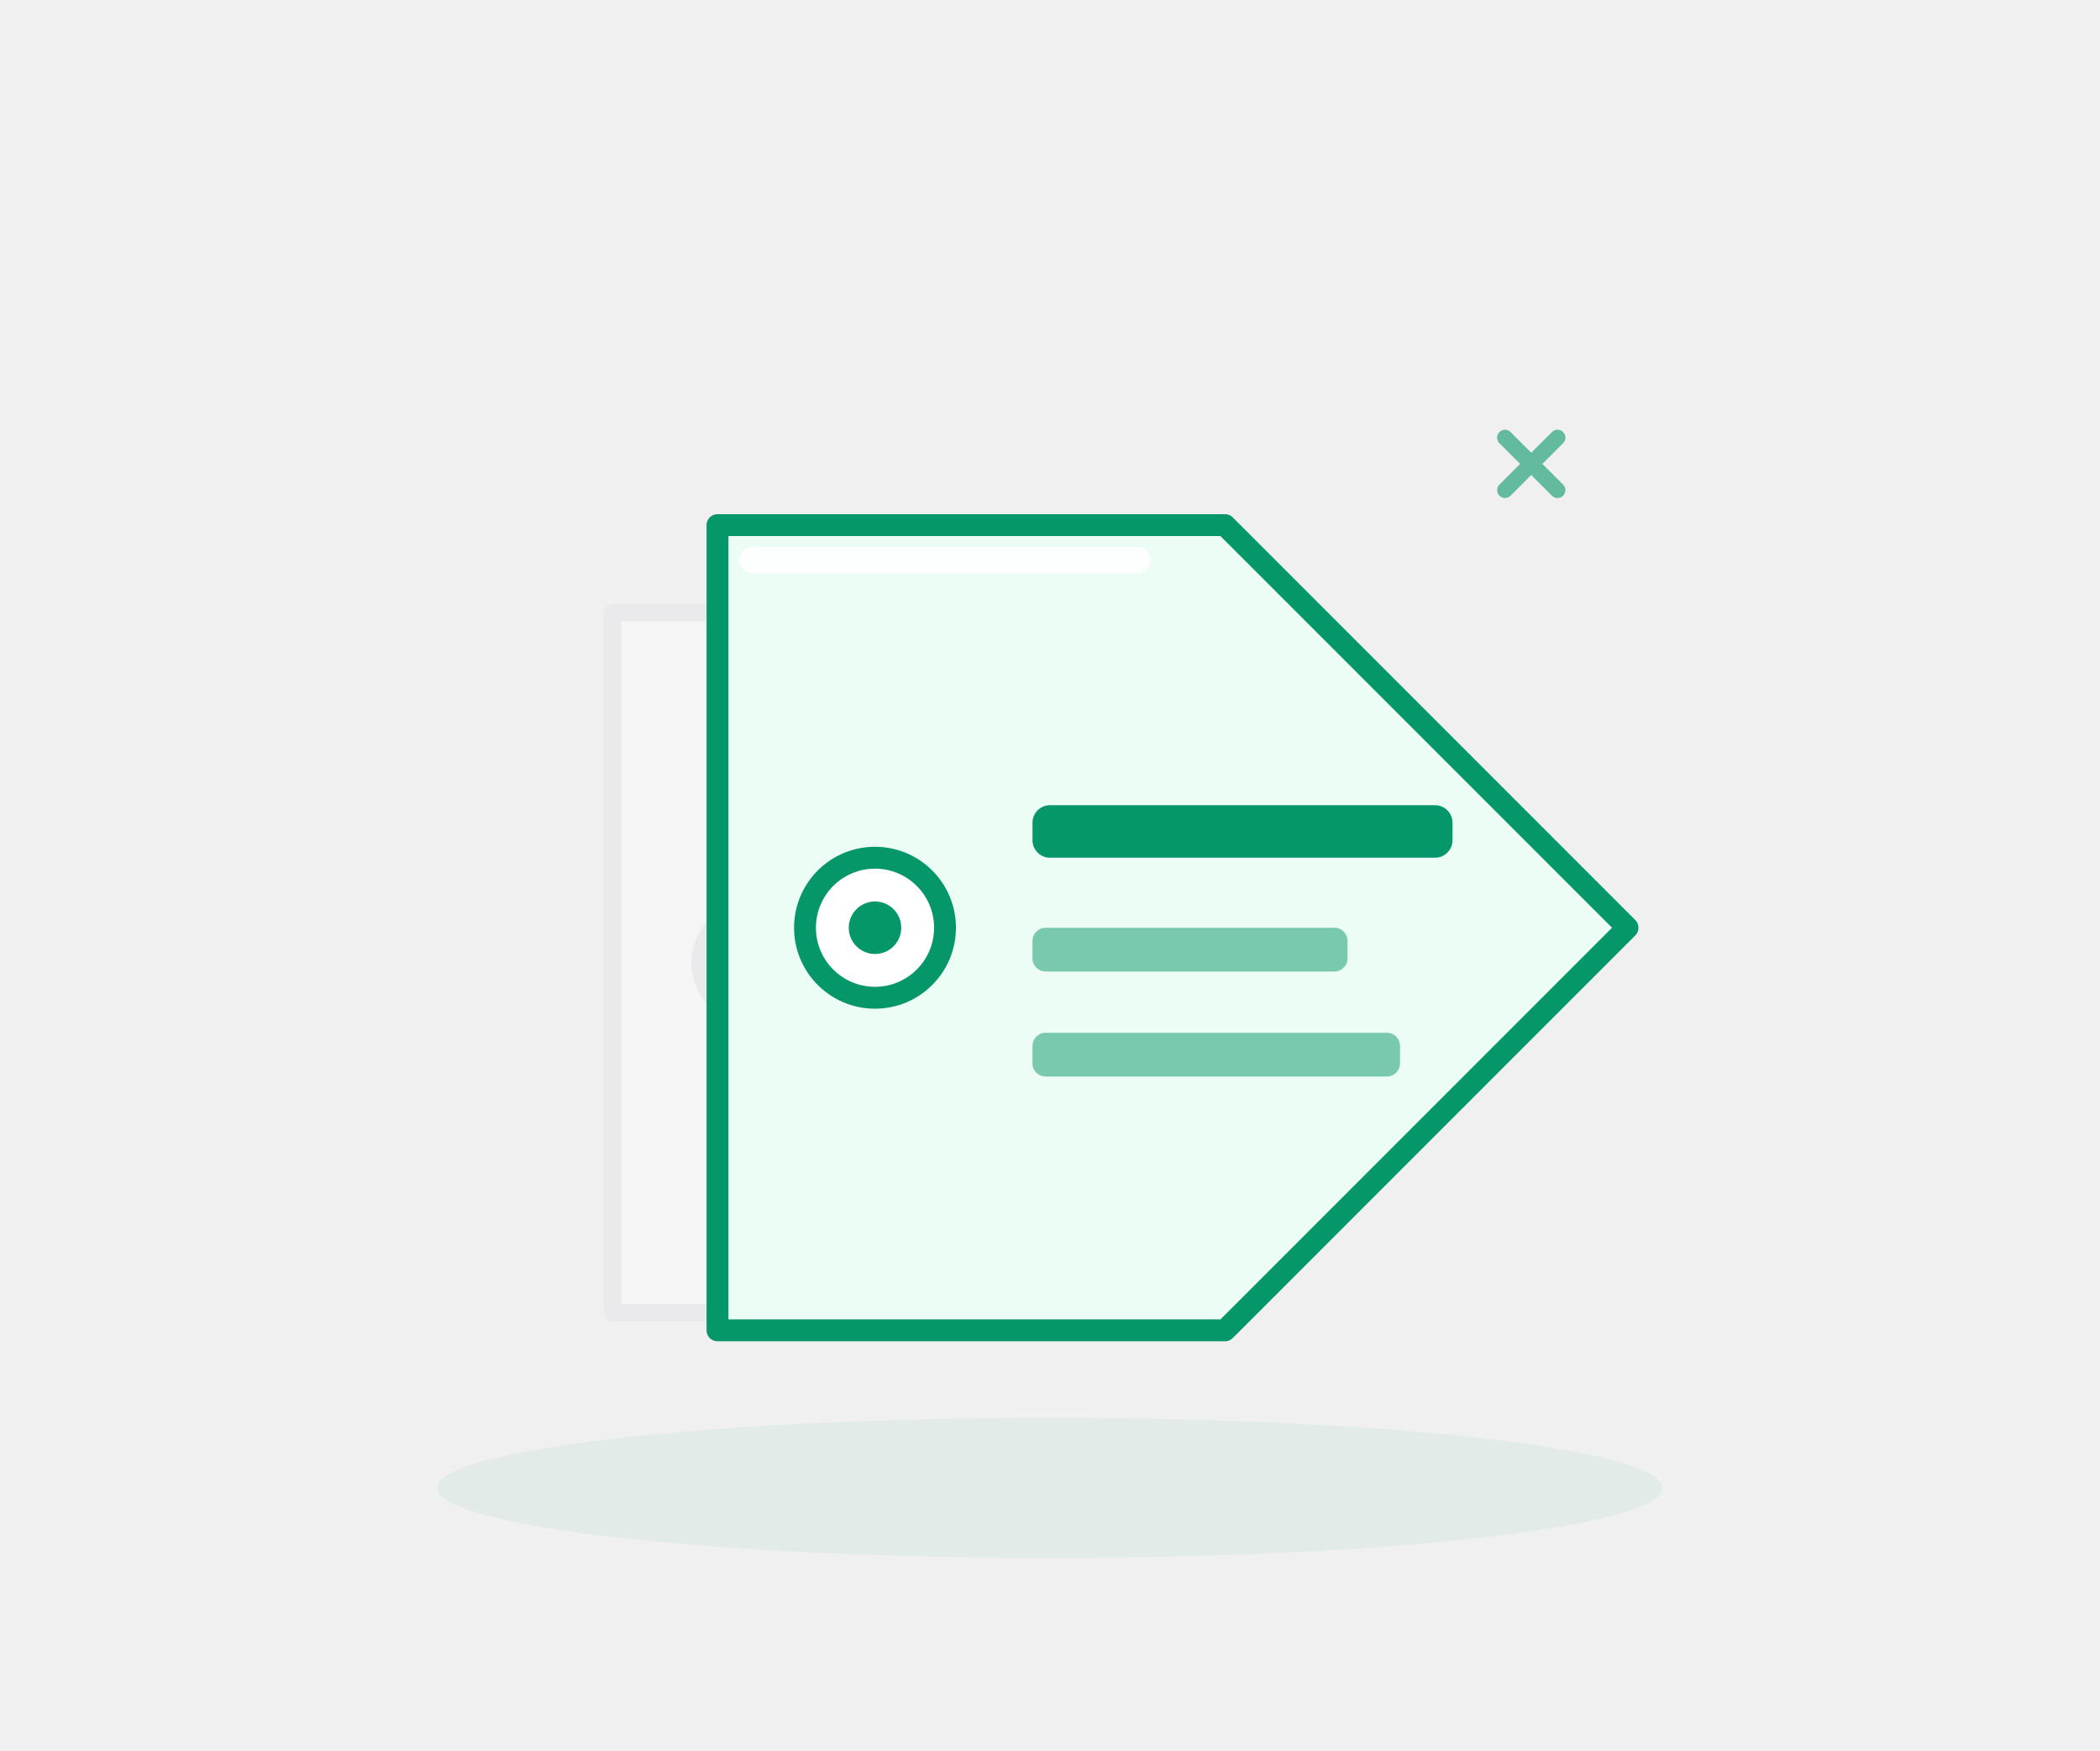
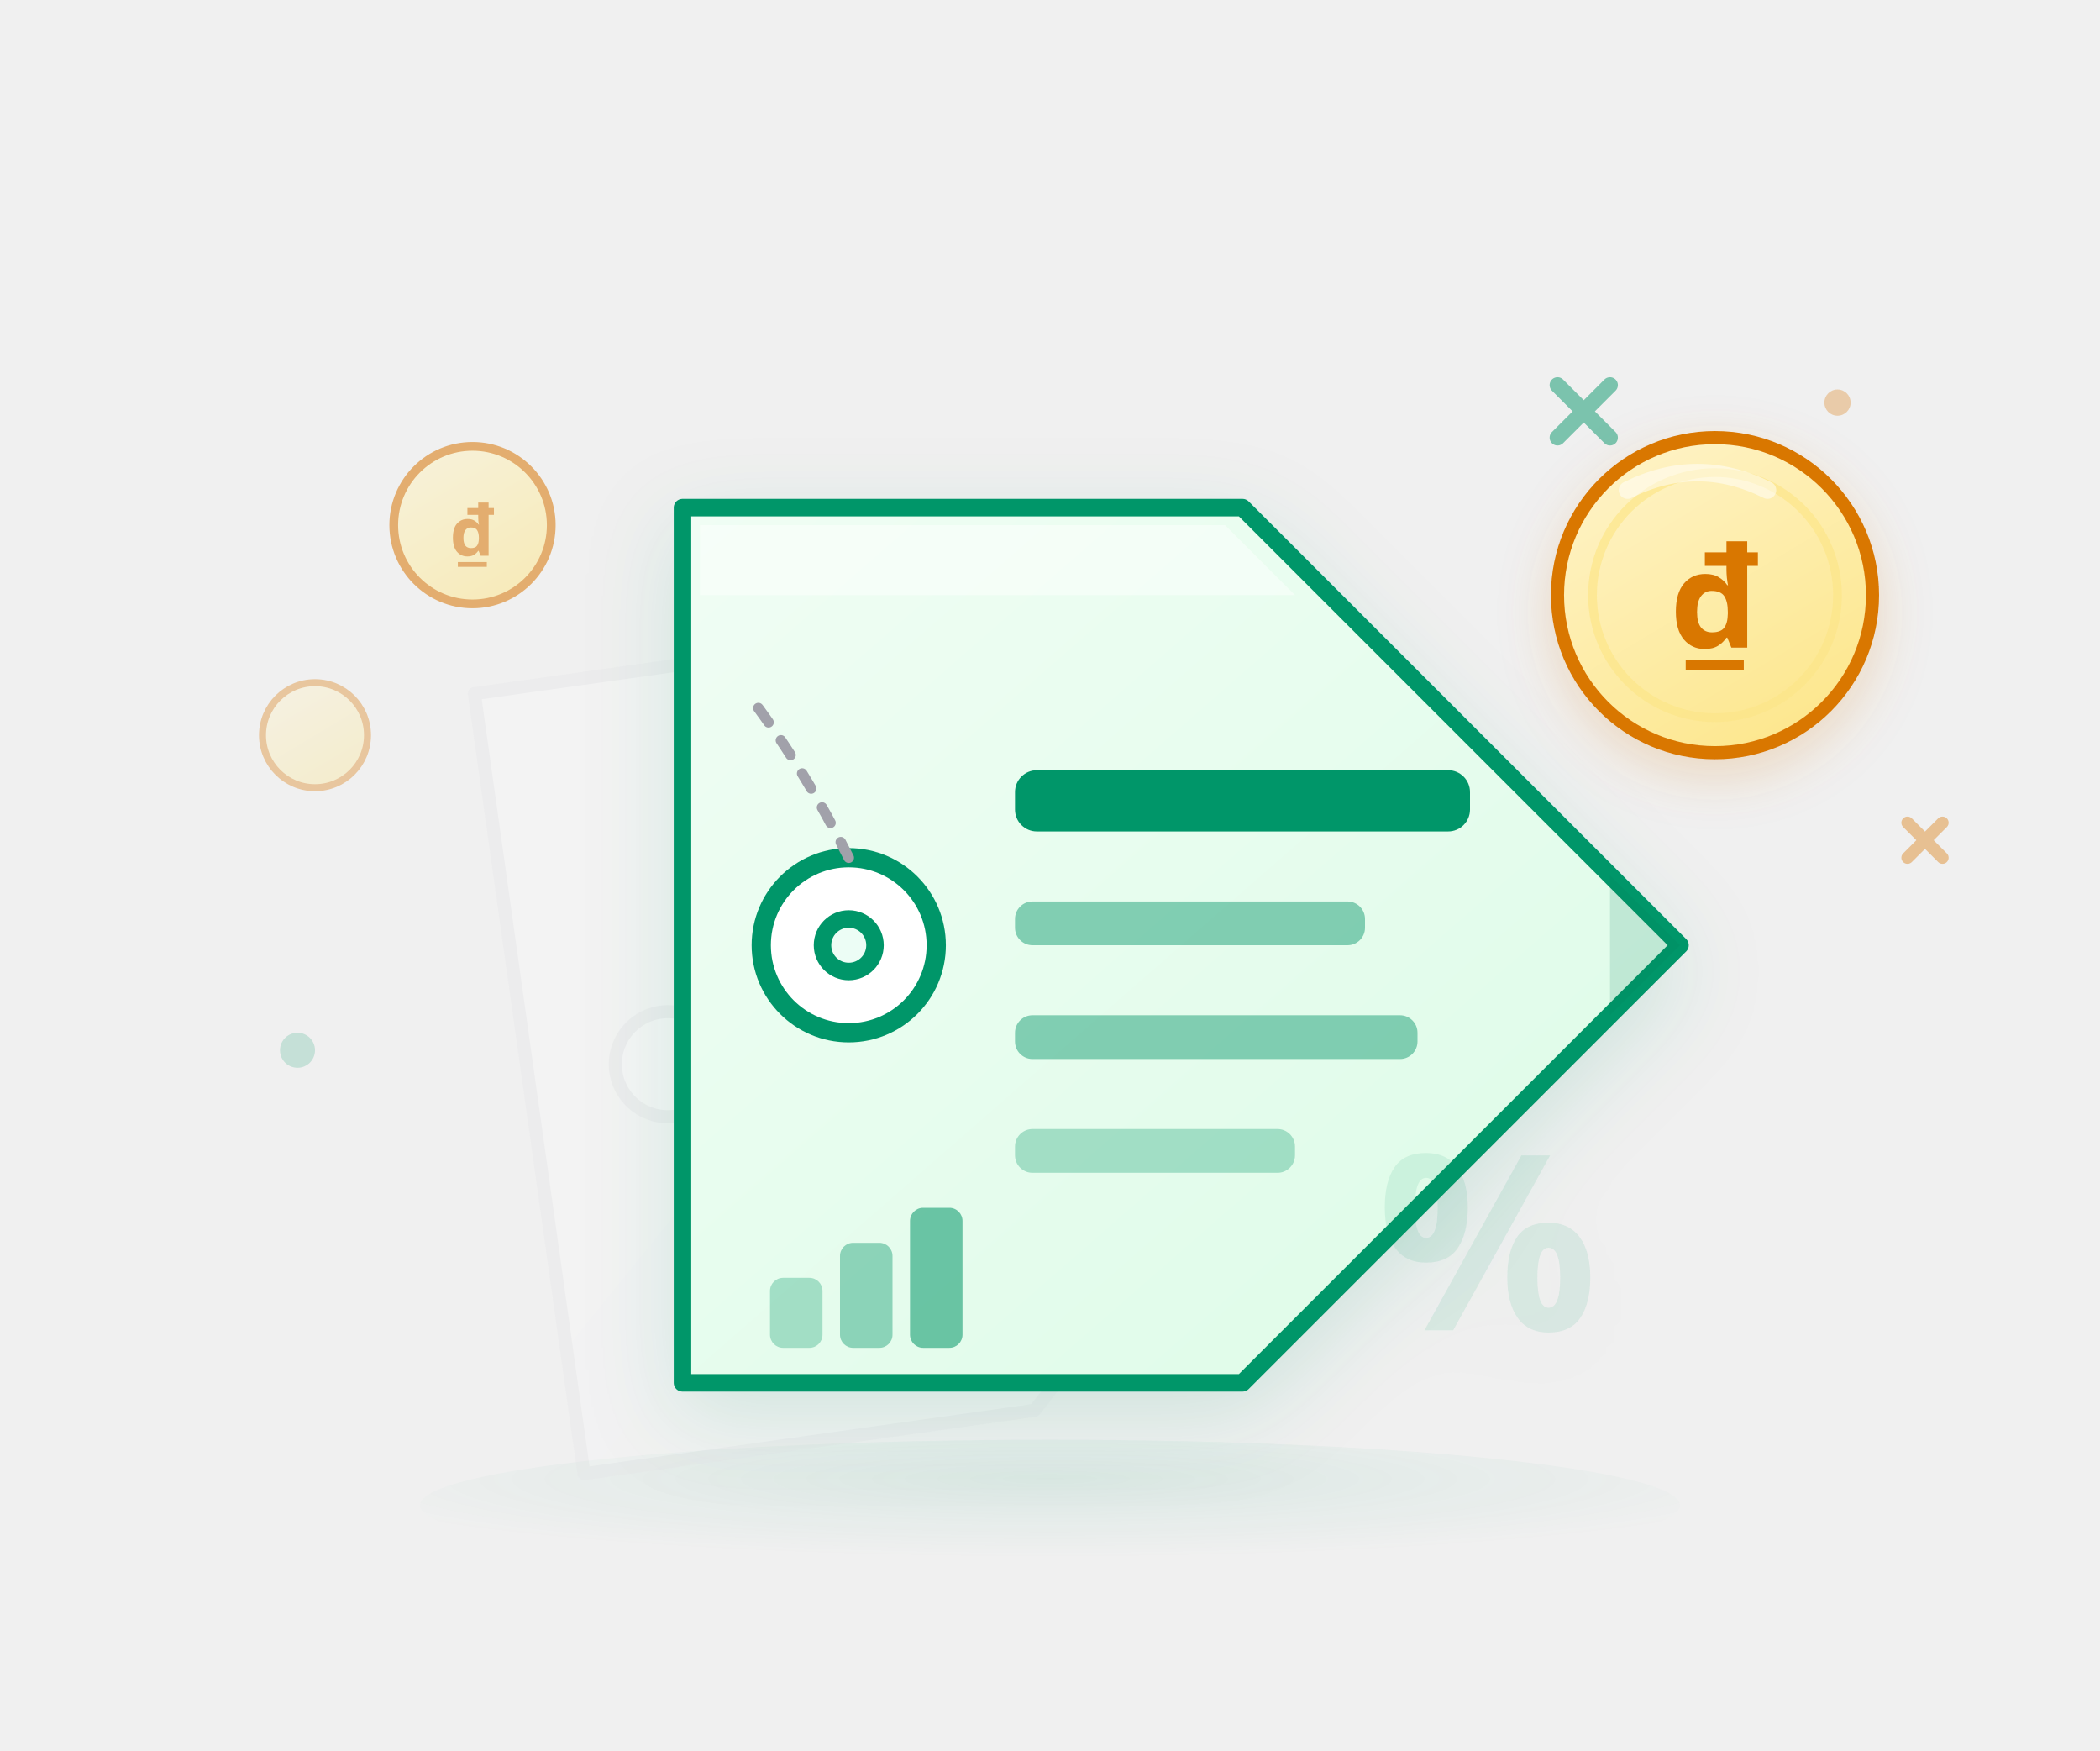
<svg xmlns="http://www.w3.org/2000/svg" viewBox="0 0 240 200" fill="none">
-   <ellipse cx="120" cy="170" rx="70" ry="8" fill="#059669" fill-opacity="0.06" />
-   <g opacity="0.5">
-     <path d="M70 70 L120 70 L160 110 L120 150 L70 150 Z" fill="#FAFAFA" stroke="#E4E4E7" stroke-width="2" stroke-linejoin="round" />
-     <circle cx="86" cy="110" r="6" fill="#FFFFFF" stroke="#E4E4E7" stroke-width="2" />
+   <defs>
+     <linearGradient id="ep-tag-front" x1="0" y1="0" x2="1" y2="1">
+       <stop offset="0%" stop-color="#F0FDF4" />
+       <stop offset="100%" stop-color="#DCFCE7" />
+     </linearGradient>
+     <linearGradient id="ep-tag-back" x1="0" y1="0" x2="1" y2="1">
+       <stop offset="0%" stop-color="#FAFAFA" />
+       <stop offset="100%" stop-color="#F4F4F5" />
+     </linearGradient>
+     <linearGradient id="ep-coin" x1="0.2" y1="0" x2="0.8" y2="1">
+       <stop offset="0%" stop-color="#FEF3C7" />
+       <stop offset="100%" stop-color="#FDE68A" />
+     </linearGradient>
+     <radialGradient id="ep-shadow" cx="50%" cy="30%" r="60%">
+       <stop offset="0%" stop-color="#059669" stop-opacity="0.09" />
+       <stop offset="100%" stop-color="#059669" stop-opacity="0" />
+     </radialGradient>
+     <filter id="ep-drop" x="-20%" y="-20%" width="140%" height="140%">
+       <feDropShadow dx="0" dy="3" stdDeviation="5" flood-color="#059669" flood-opacity="0.14" />
+     </filter>
+     <filter id="ep-coin-drop" x="-40%" y="-40%" width="180%" height="180%">
+       <feDropShadow dx="0" dy="2" stdDeviation="3" flood-color="#D97706" flood-opacity="0.2" />
+     </filter>
+     <linearGradient id="ep-shine" x1="0" y1="0" x2="0" y2="1">
+       <stop offset="0%" stop-color="#FFFFFF" stop-opacity="0.5" />
+       <stop offset="100%" stop-color="#FFFFFF" stop-opacity="0" />
+     </linearGradient>
+   </defs>
+   <ellipse cx="120" cy="172" rx="72" ry="7.5" fill="url(#ep-shadow)" />
+   <g opacity="0.32">
+     <path d="M60 72 L112 72 L158 118 L112 162 L60 162 Z" fill="url(#ep-tag-back)" stroke="#E4E4E7" stroke-width="1.5" stroke-linejoin="round" transform="rotate(-8 109 117)" />
+     <circle cx="76" cy="117" r="6" fill="#FFFFFF" stroke="#E4E4E7" stroke-width="1.5" transform="rotate(-8 109 117)" />
  </g>
-   <path d="M82 60 L140 60 L186 106 L140 152 L82 152 Z" fill="#ECFDF5" stroke="#059669" stroke-width="2.5" stroke-linejoin="round" />
-   <path d="M86 64 L130 64" stroke="#FFFFFF" stroke-width="3" stroke-linecap="round" stroke-opacity="0.9" />
-   <circle cx="100" cy="106" r="8" fill="#FFFFFF" stroke="#059669" stroke-width="2.5" />
-   <circle cx="100" cy="106" r="3" fill="#059669" />
-   <rect x="118" y="92" width="48" height="6" rx="2" fill="#059669" />
-   <rect x="118" y="106" width="36" height="5" rx="1.5" fill="#059669" fill-opacity="0.5" />
-   <rect x="118" y="118" width="42" height="5" rx="1.5" fill="#059669" fill-opacity="0.5" />
-   <g stroke="#059669" stroke-width="1.8" stroke-linecap="round" opacity="0.6">
-     <line x1="172" y1="50" x2="178" y2="56" />
-     <line x1="178" y1="50" x2="172" y2="56" />
+   <g filter="url(#ep-drop)">
+     <path d="M78 58 L142 58 L192 108 L142 158 L78 158 Z" fill="url(#ep-tag-front)" stroke="#059669" stroke-width="2" stroke-linejoin="round" />
+     <path d="M80 60 L140 60 L148 68 L80 68 Z" fill="#FFFFFF" fill-opacity="0.45" />
+     <path d="M192 108 L184 100 L184 116 Z" fill="#047857" fill-opacity="0.15" />
+     <circle cx="97" cy="108" r="10" fill="#FFFFFF" stroke="#059669" stroke-width="2.2" />
+     <circle cx="97" cy="108" r="4" fill="#059669" />
+     <circle cx="97" cy="108" r="2" fill="#ECFDF5" />
+     <path d="M97 98 Q92 88 86 80" stroke="#A1A1AA" stroke-width="1.2" stroke-linecap="round" stroke-dasharray="2 2.5" />
+     <rect x="116" y="88" width="52" height="7" rx="2.5" fill="#059669" />
+     <rect x="116" y="103" width="40" height="5" rx="2" fill="#059669" fill-opacity="0.45" />
+     <rect x="116" y="116" width="46" height="5" rx="2" fill="#059669" fill-opacity="0.45" />
+     <rect x="116" y="129" width="32" height="5" rx="2" fill="#059669" fill-opacity="0.3" />
+     <text x="170" y="152" font-family="ui-sans-serif, system-ui, sans-serif" font-size="28" font-weight="700" fill="#059669" fill-opacity="0.1" text-anchor="middle">%</text>
+     <g transform="translate(88 138)">
+       <rect x="0" y="8" width="6" height="8" rx="1.5" fill="#059669" fill-opacity="0.3" />
+       <rect x="8" y="4" width="6" height="12" rx="1.5" fill="#059669" fill-opacity="0.4" />
+       <rect x="16" y="0" width="6" height="16" rx="1.5" fill="#059669" fill-opacity="0.55" />
+     </g>
  </g>
+   <g filter="url(#ep-coin-drop)" transform="translate(196 68)">
+     <circle r="18" cx="0" cy="0" fill="url(#ep-coin)" stroke="#D97706" stroke-width="1.5" />
+     <circle r="14" cx="0" cy="0" fill="none" stroke="#FDE68A" stroke-width="1" stroke-opacity="0.7" />
+     <text x="0" y="6" font-family="ui-sans-serif, system-ui, sans-serif" font-size="16" font-weight="700" fill="#D97706" text-anchor="middle">₫</text>
+     <path d="M-10 -12 Q-2 -16 6 -12" stroke="#FFFFFF" stroke-width="2" stroke-linecap="round" stroke-opacity="0.5" />
+   </g>
+   <g opacity="0.55" transform="translate(54 60)">
+     <circle r="9" cx="0" cy="0" fill="url(#ep-coin)" stroke="#D97706" stroke-width="1" />
+     <text x="0" y="3.5" font-family="ui-sans-serif, system-ui, sans-serif" font-size="8" font-weight="700" fill="#D97706" text-anchor="middle">₫</text>
+   </g>
+   <g opacity="0.35" transform="translate(36 84)">
+     <circle r="6" cx="0" cy="0" fill="url(#ep-coin)" stroke="#D97706" stroke-width="0.8" />
+   </g>
+   <g stroke="#059669" stroke-width="1.8" stroke-linecap="round" opacity="0.5">
+     <line x1="178" y1="44" x2="184" y2="50" />
+     <line x1="184" y1="44" x2="178" y2="50" />
+   </g>
+   <g stroke="#D97706" stroke-width="1.4" stroke-linecap="round" opacity="0.4">
+     <line x1="218" y1="94" x2="222" y2="98" />
+     <line x1="222" y1="94" x2="218" y2="98" />
+   </g>
+   <circle cx="34" cy="120" r="2" fill="#059669" fill-opacity="0.18" />
+   <circle cx="210" cy="46" r="1.5" fill="#D97706" fill-opacity="0.3" />
</svg>
